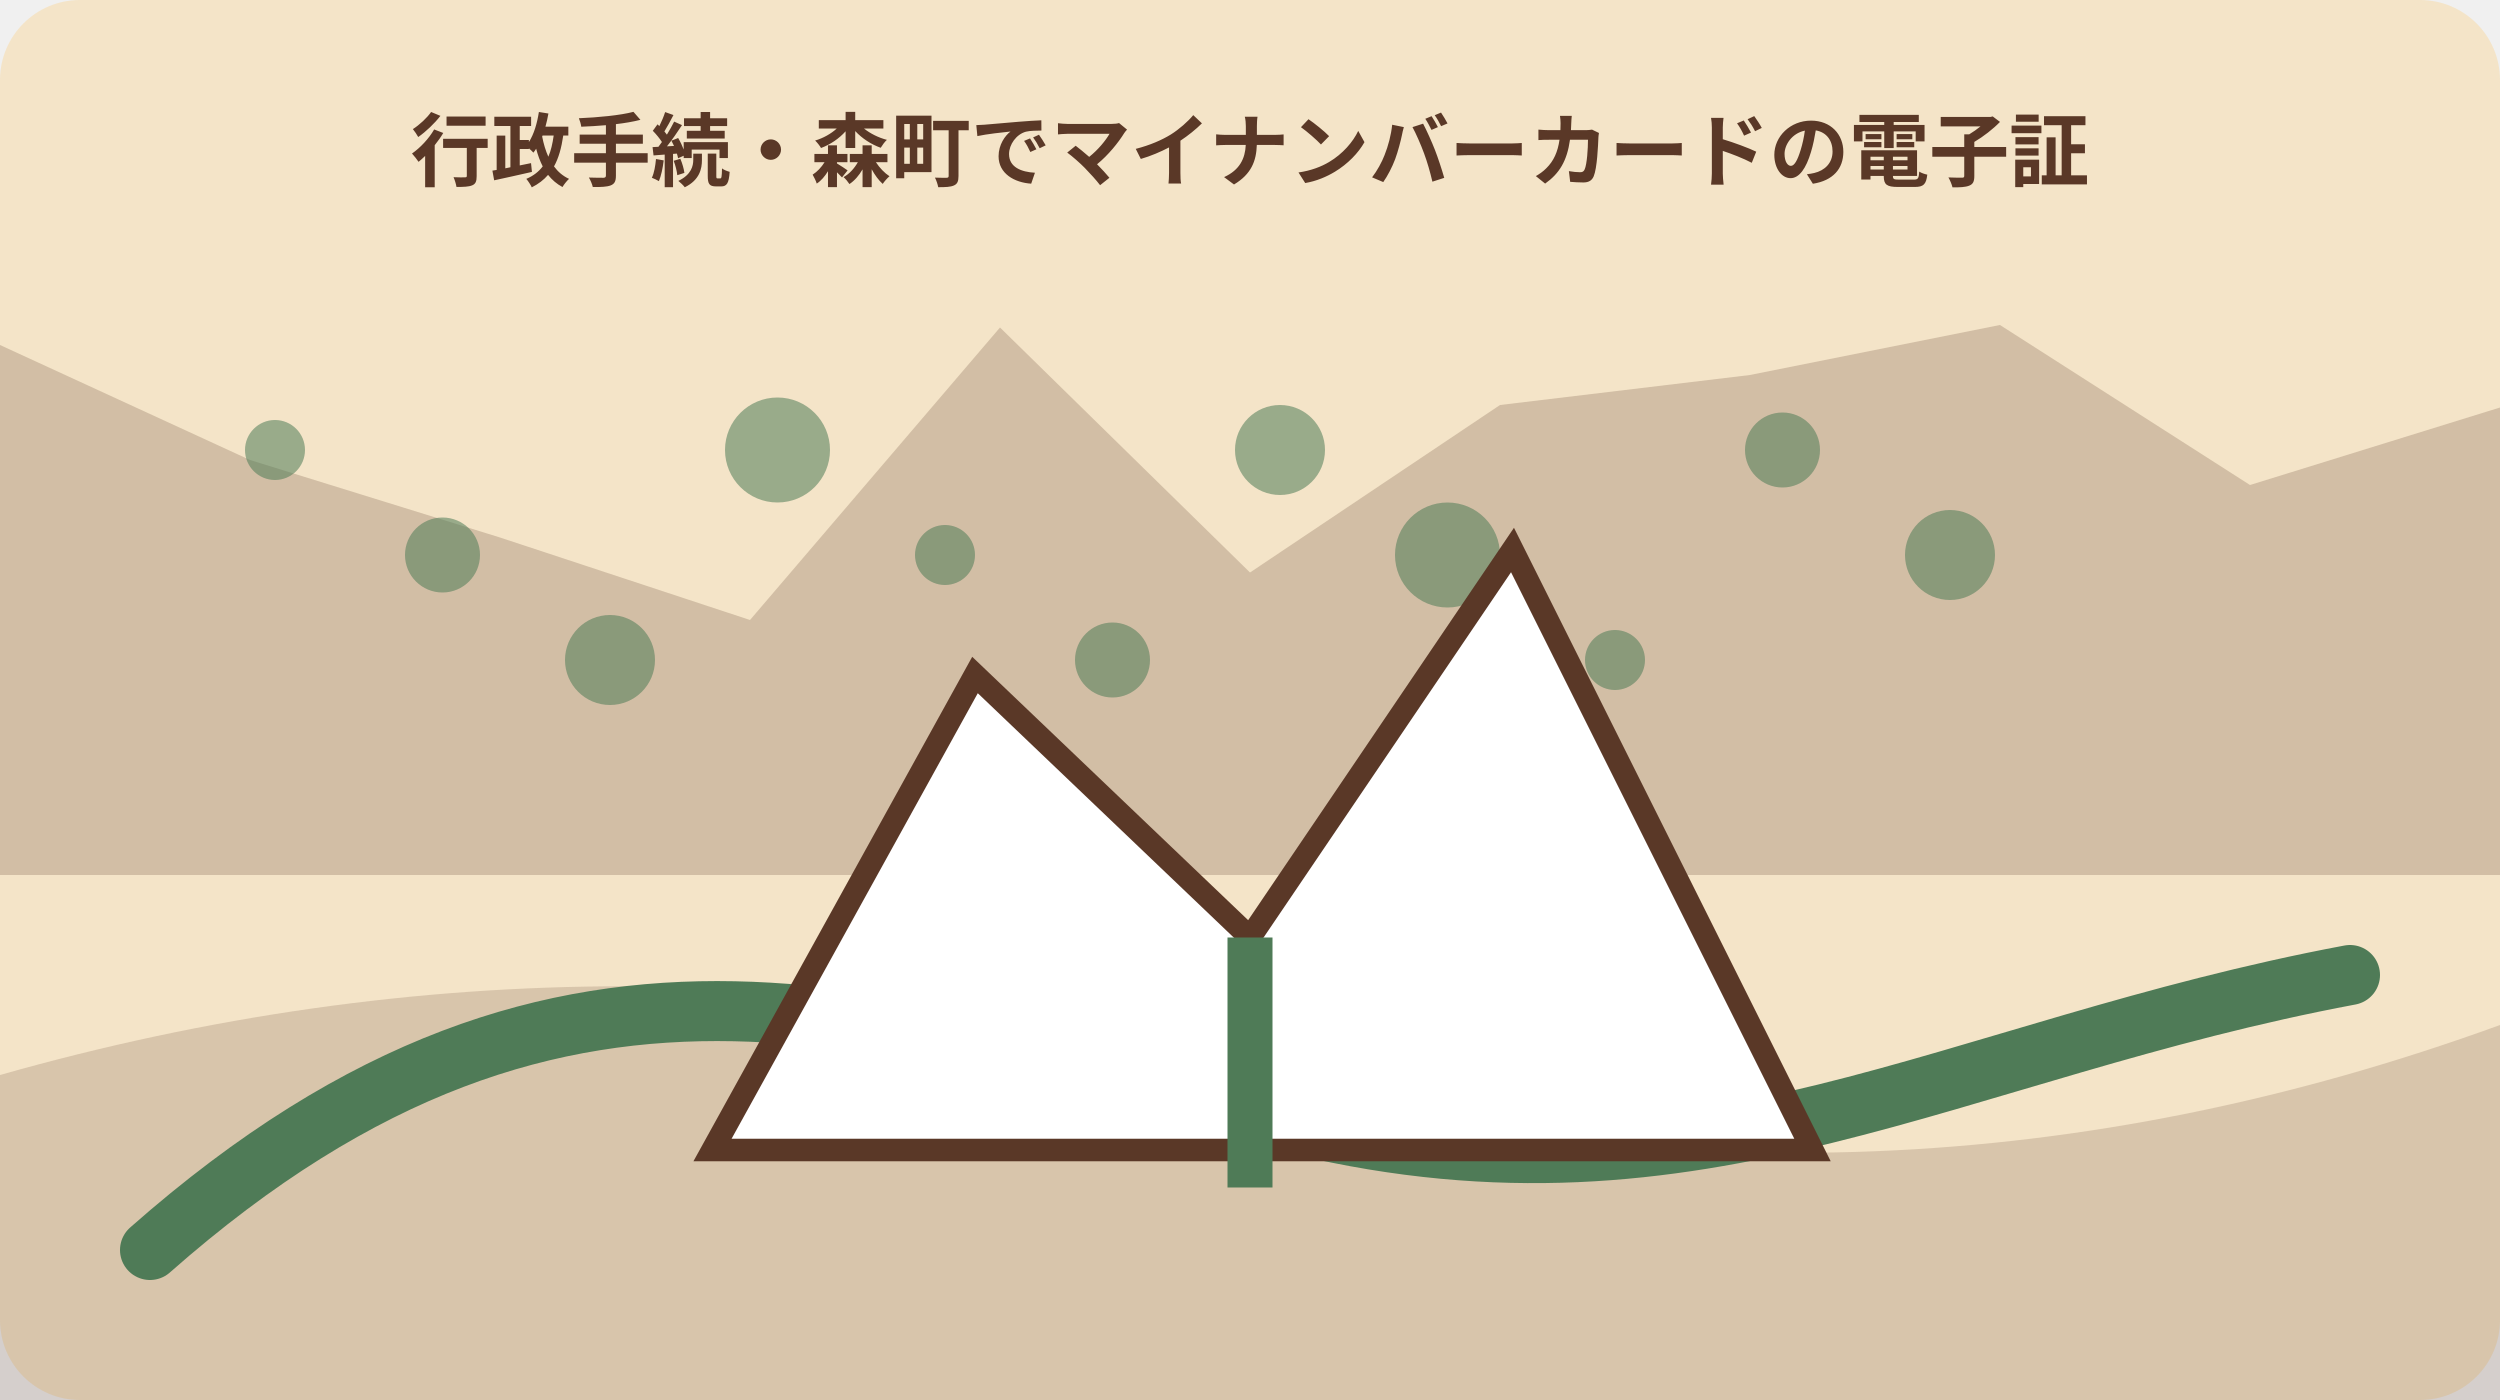
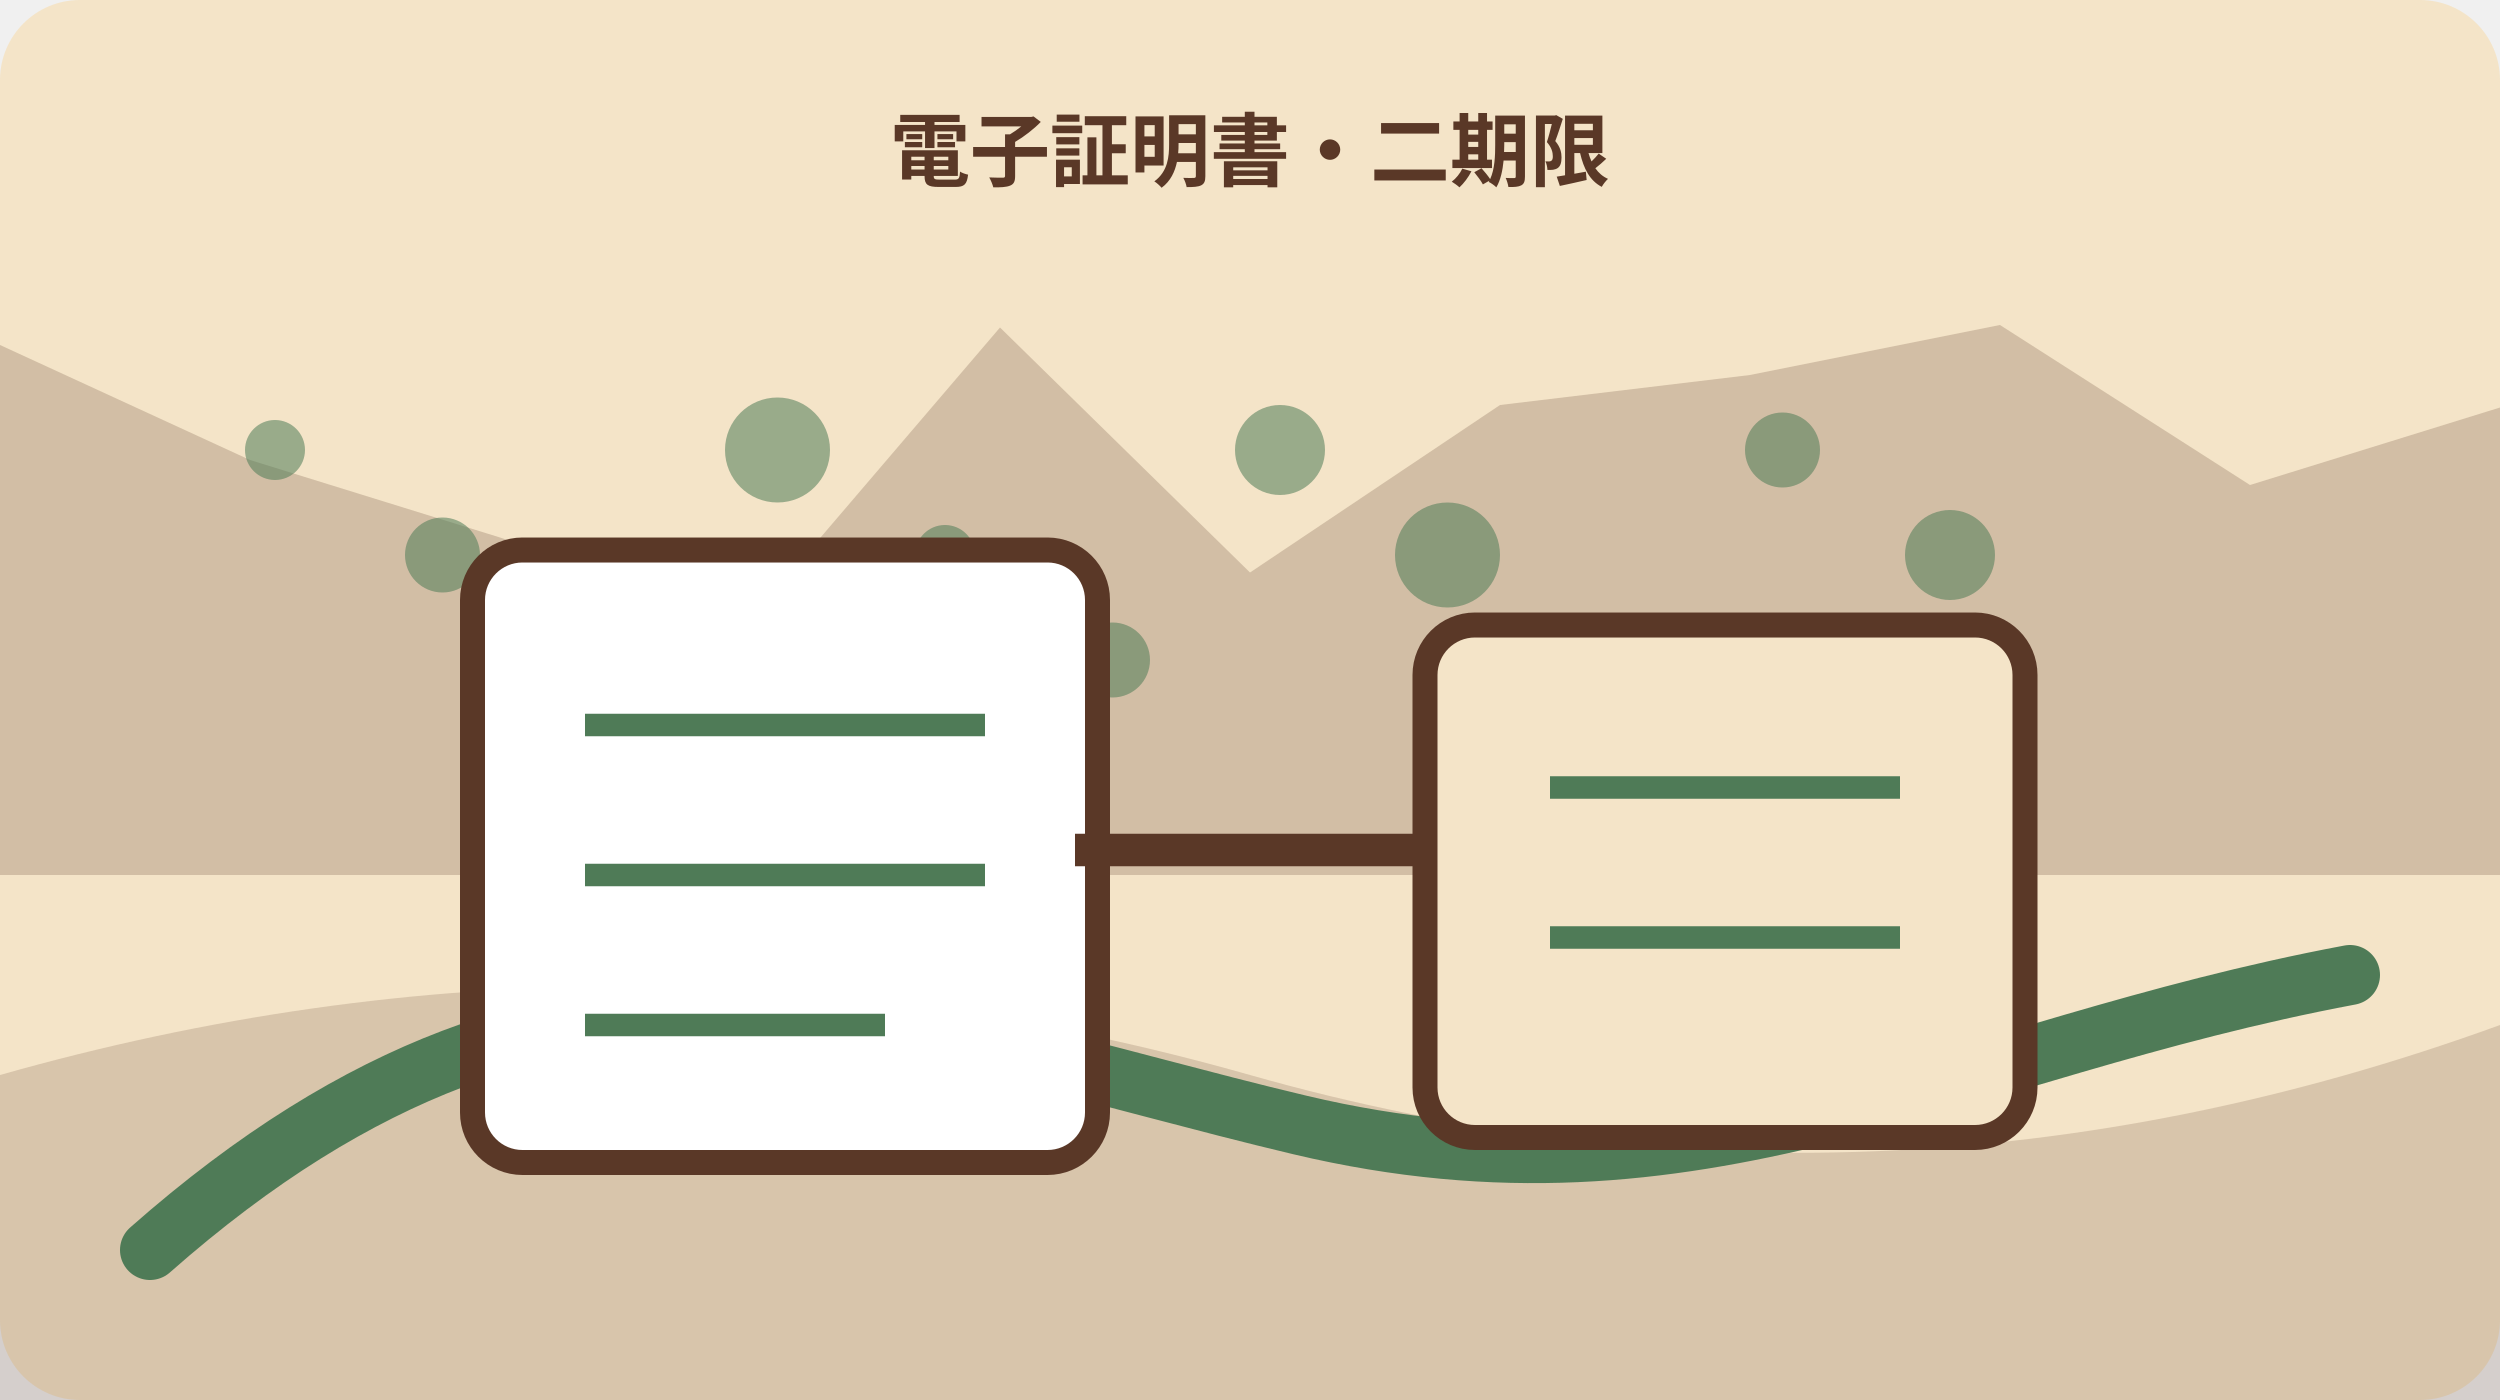
<svg xmlns="http://www.w3.org/2000/svg" width="1000" height="560" viewBox="0 0 1000 560" role="img" aria-labelledby="title desc" data-illustration="mori-editorial" data-topic-id="9" data-scene-index="1">
  <rect width="1000" height="560" rx="32" fill="#f4e4c8" />
  <polygon points="0,138 100,184 200,215 300,248 400,131 500,229 600,162 700,150 800,130 900,194 1000,163 1000,350 0,350" fill="#5a3827" opacity=".22" />
  <path d="M0 430 Q250 359 500 430 T1000 410 V560 H0Z" fill="#5a3827" opacity=".18" />
  <path d="M60 500 C230 350 360 412 520 450 S780 420 940 390" fill="none" stroke="#4f7b57" stroke-width="24" stroke-linecap="round" />
  <circle cx="110" cy="180" r="12" fill="#4f7b57" opacity=".55" />
  <circle cx="177" cy="222" r="15" fill="#4f7b57" opacity=".55" />
  <circle cx="244" cy="264" r="18" fill="#4f7b57" opacity=".55" />
  <circle cx="311" cy="180" r="21" fill="#4f7b57" opacity=".55" />
  <circle cx="378" cy="222" r="12" fill="#4f7b57" opacity=".55" />
  <circle cx="445" cy="264" r="15" fill="#4f7b57" opacity=".55" />
  <circle cx="512" cy="180" r="18" fill="#4f7b57" opacity=".55" />
  <circle cx="579" cy="222" r="21" fill="#4f7b57" opacity=".55" />
  <circle cx="646" cy="264" r="12" fill="#4f7b57" opacity=".55" />
  <circle cx="713" cy="180" r="15" fill="#4f7b57" opacity=".55" />
  <circle cx="780" cy="222" r="18" fill="#4f7b57" opacity=".55" />
-   <g data-scene="land">
-     <path d="M285 460 390 270l110 105 105-155 120 240Z" fill="#fff" stroke="#5a3827" stroke-width="9" />
-     <path d="M500 375v100" stroke="#4f7b57" stroke-width="18" />
+   <g data-scene="digital-certificate-two-expiries">
+     <rect x="189" y="220" width="250" height="245" rx="20" fill="#fff" stroke="#5a3827" stroke-width="10" />
+     <rect x="570" y="250" width="240" height="205" rx="20" fill="#f4e4c8" stroke="#5a3827" stroke-width="10" />
+     <path d="M234 290h160M234 350h160M234 410h120M620 315h140M620 375h140" stroke="#4f7b57" stroke-width="9" />
+     <path d="M430 340h140" stroke="#5a3827" stroke-width="13" />
  </g>
-   <text x="500" y="72" text-anchor="middle" font-family="sans-serif" font-size="32" font-weight="700" fill="#5a3827">行政手続・森町でマイナンバーカードの電子証</text>
+   <text x="500" y="72" text-anchor="middle" font-family="sans-serif" font-size="32" font-weight="700" fill="#5a3827">電子証明書・二期限</text>
</svg>
